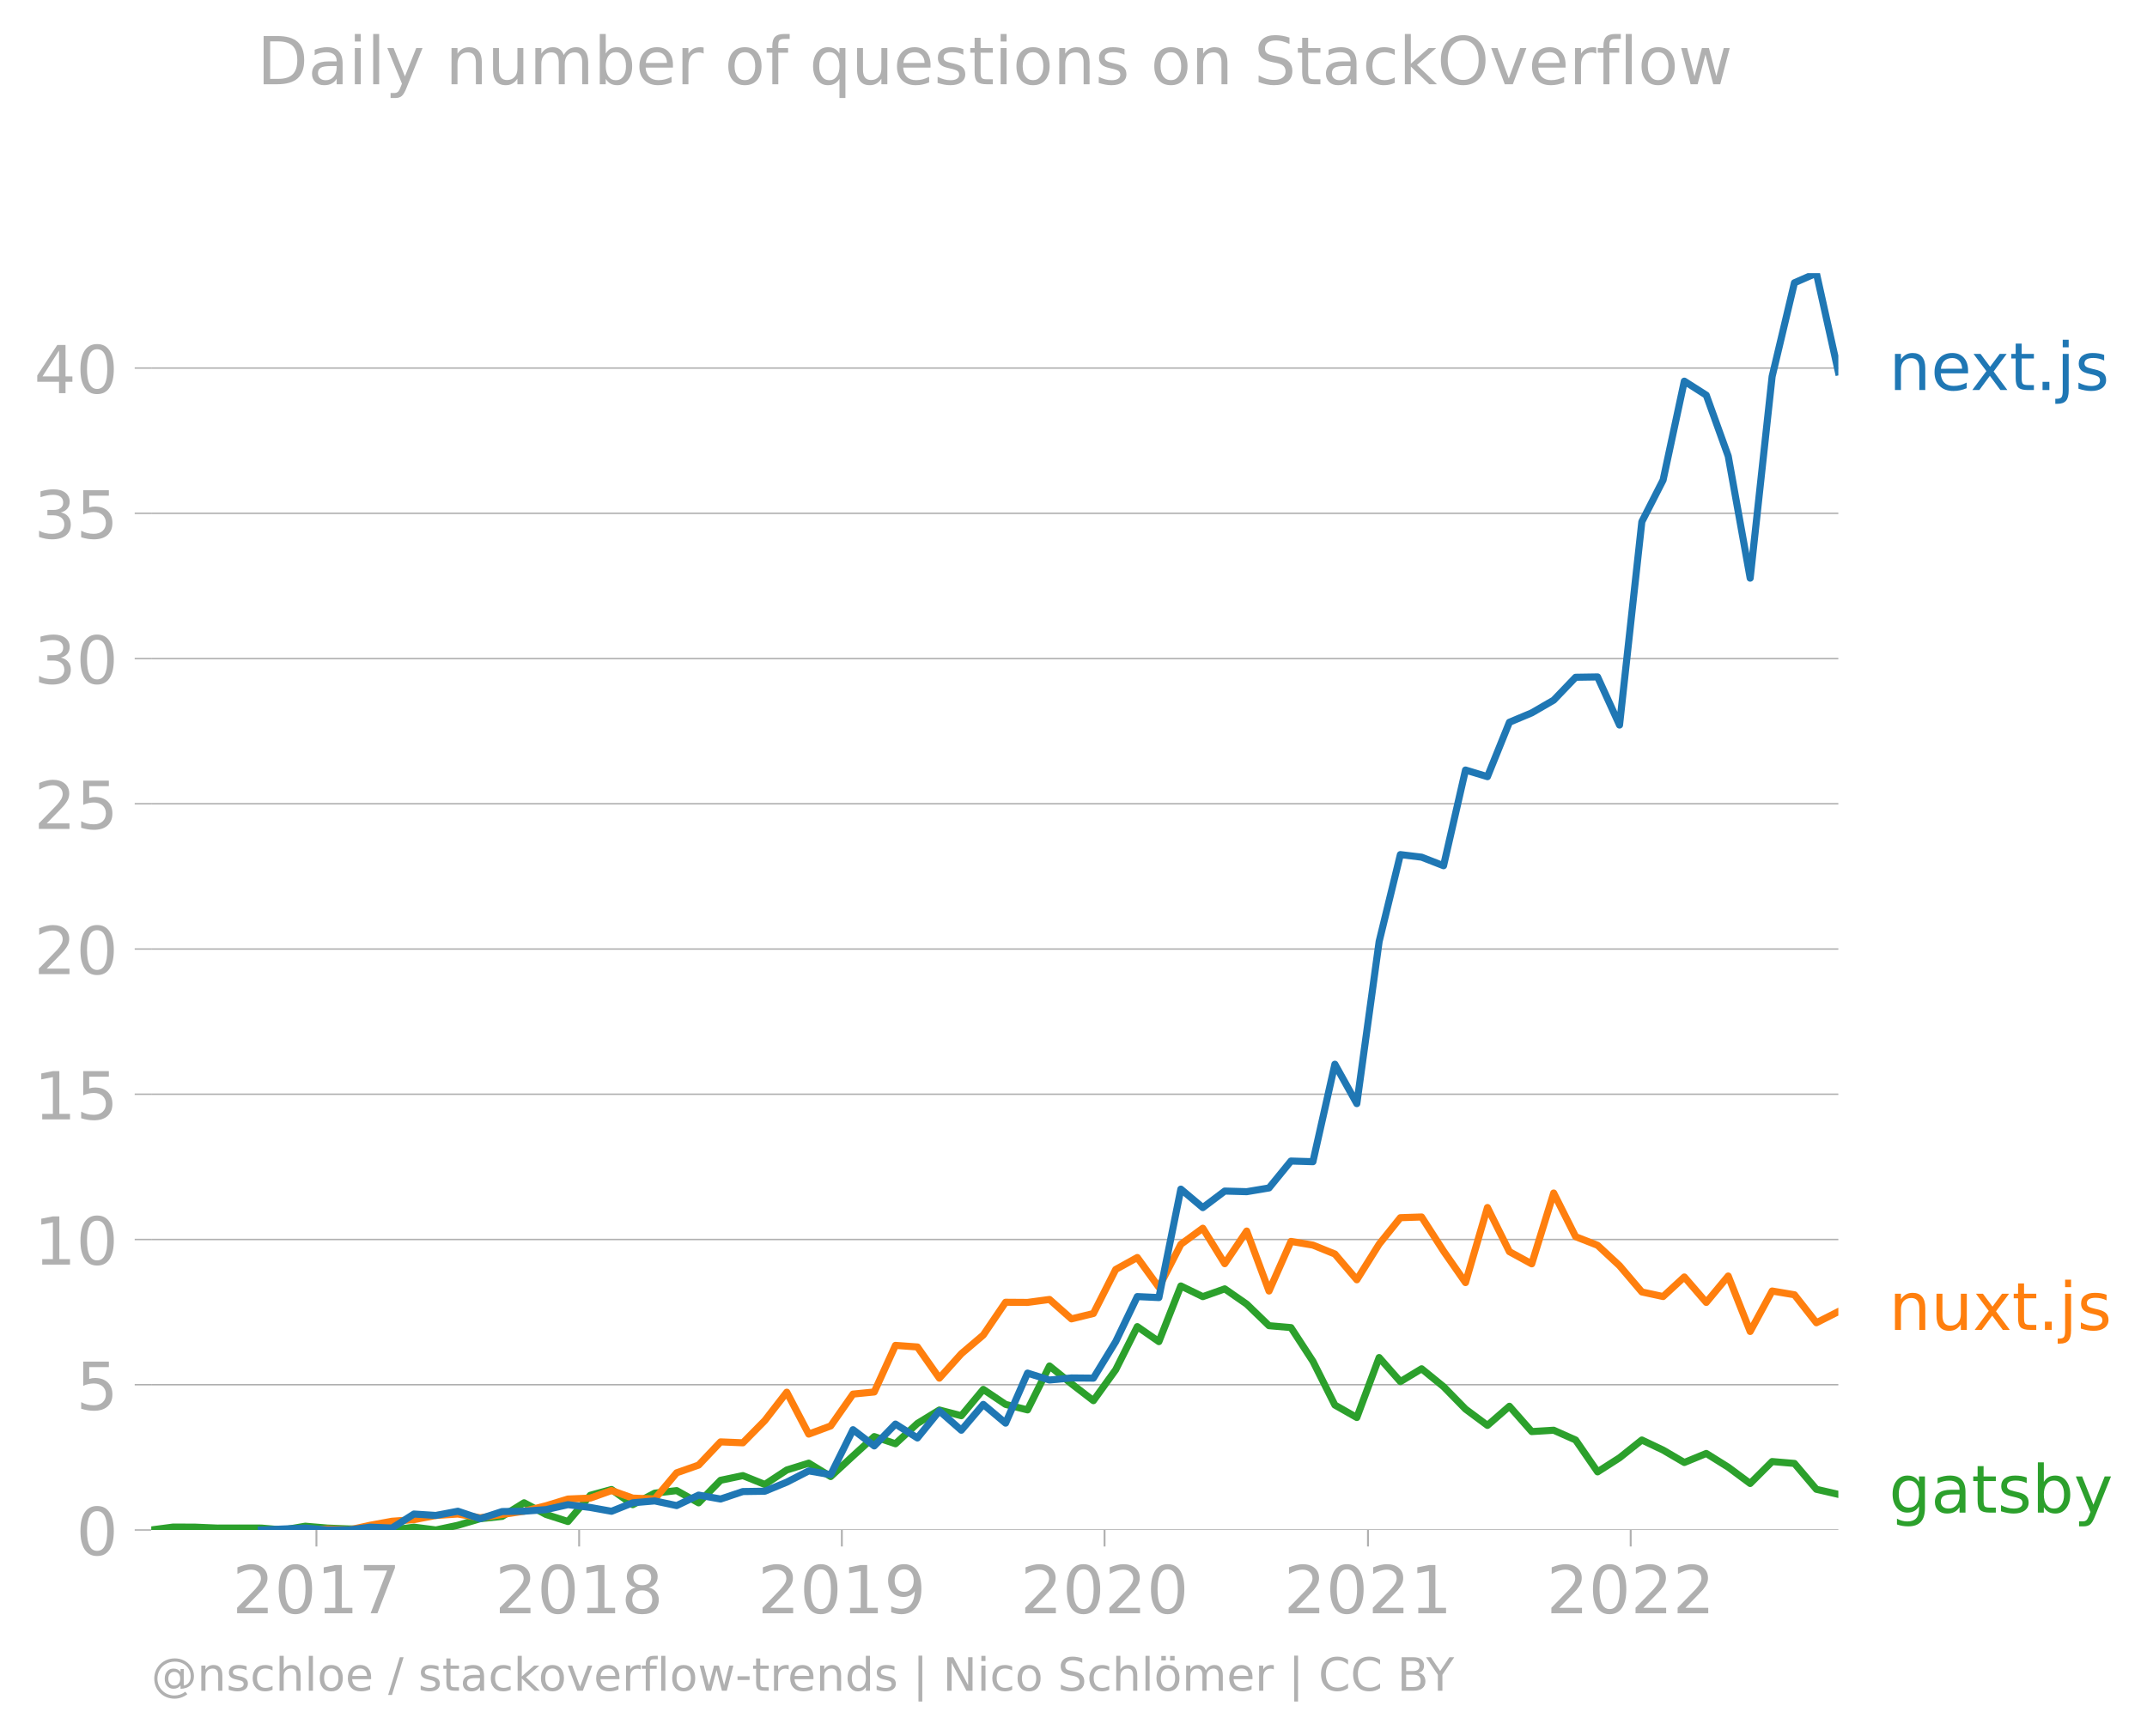
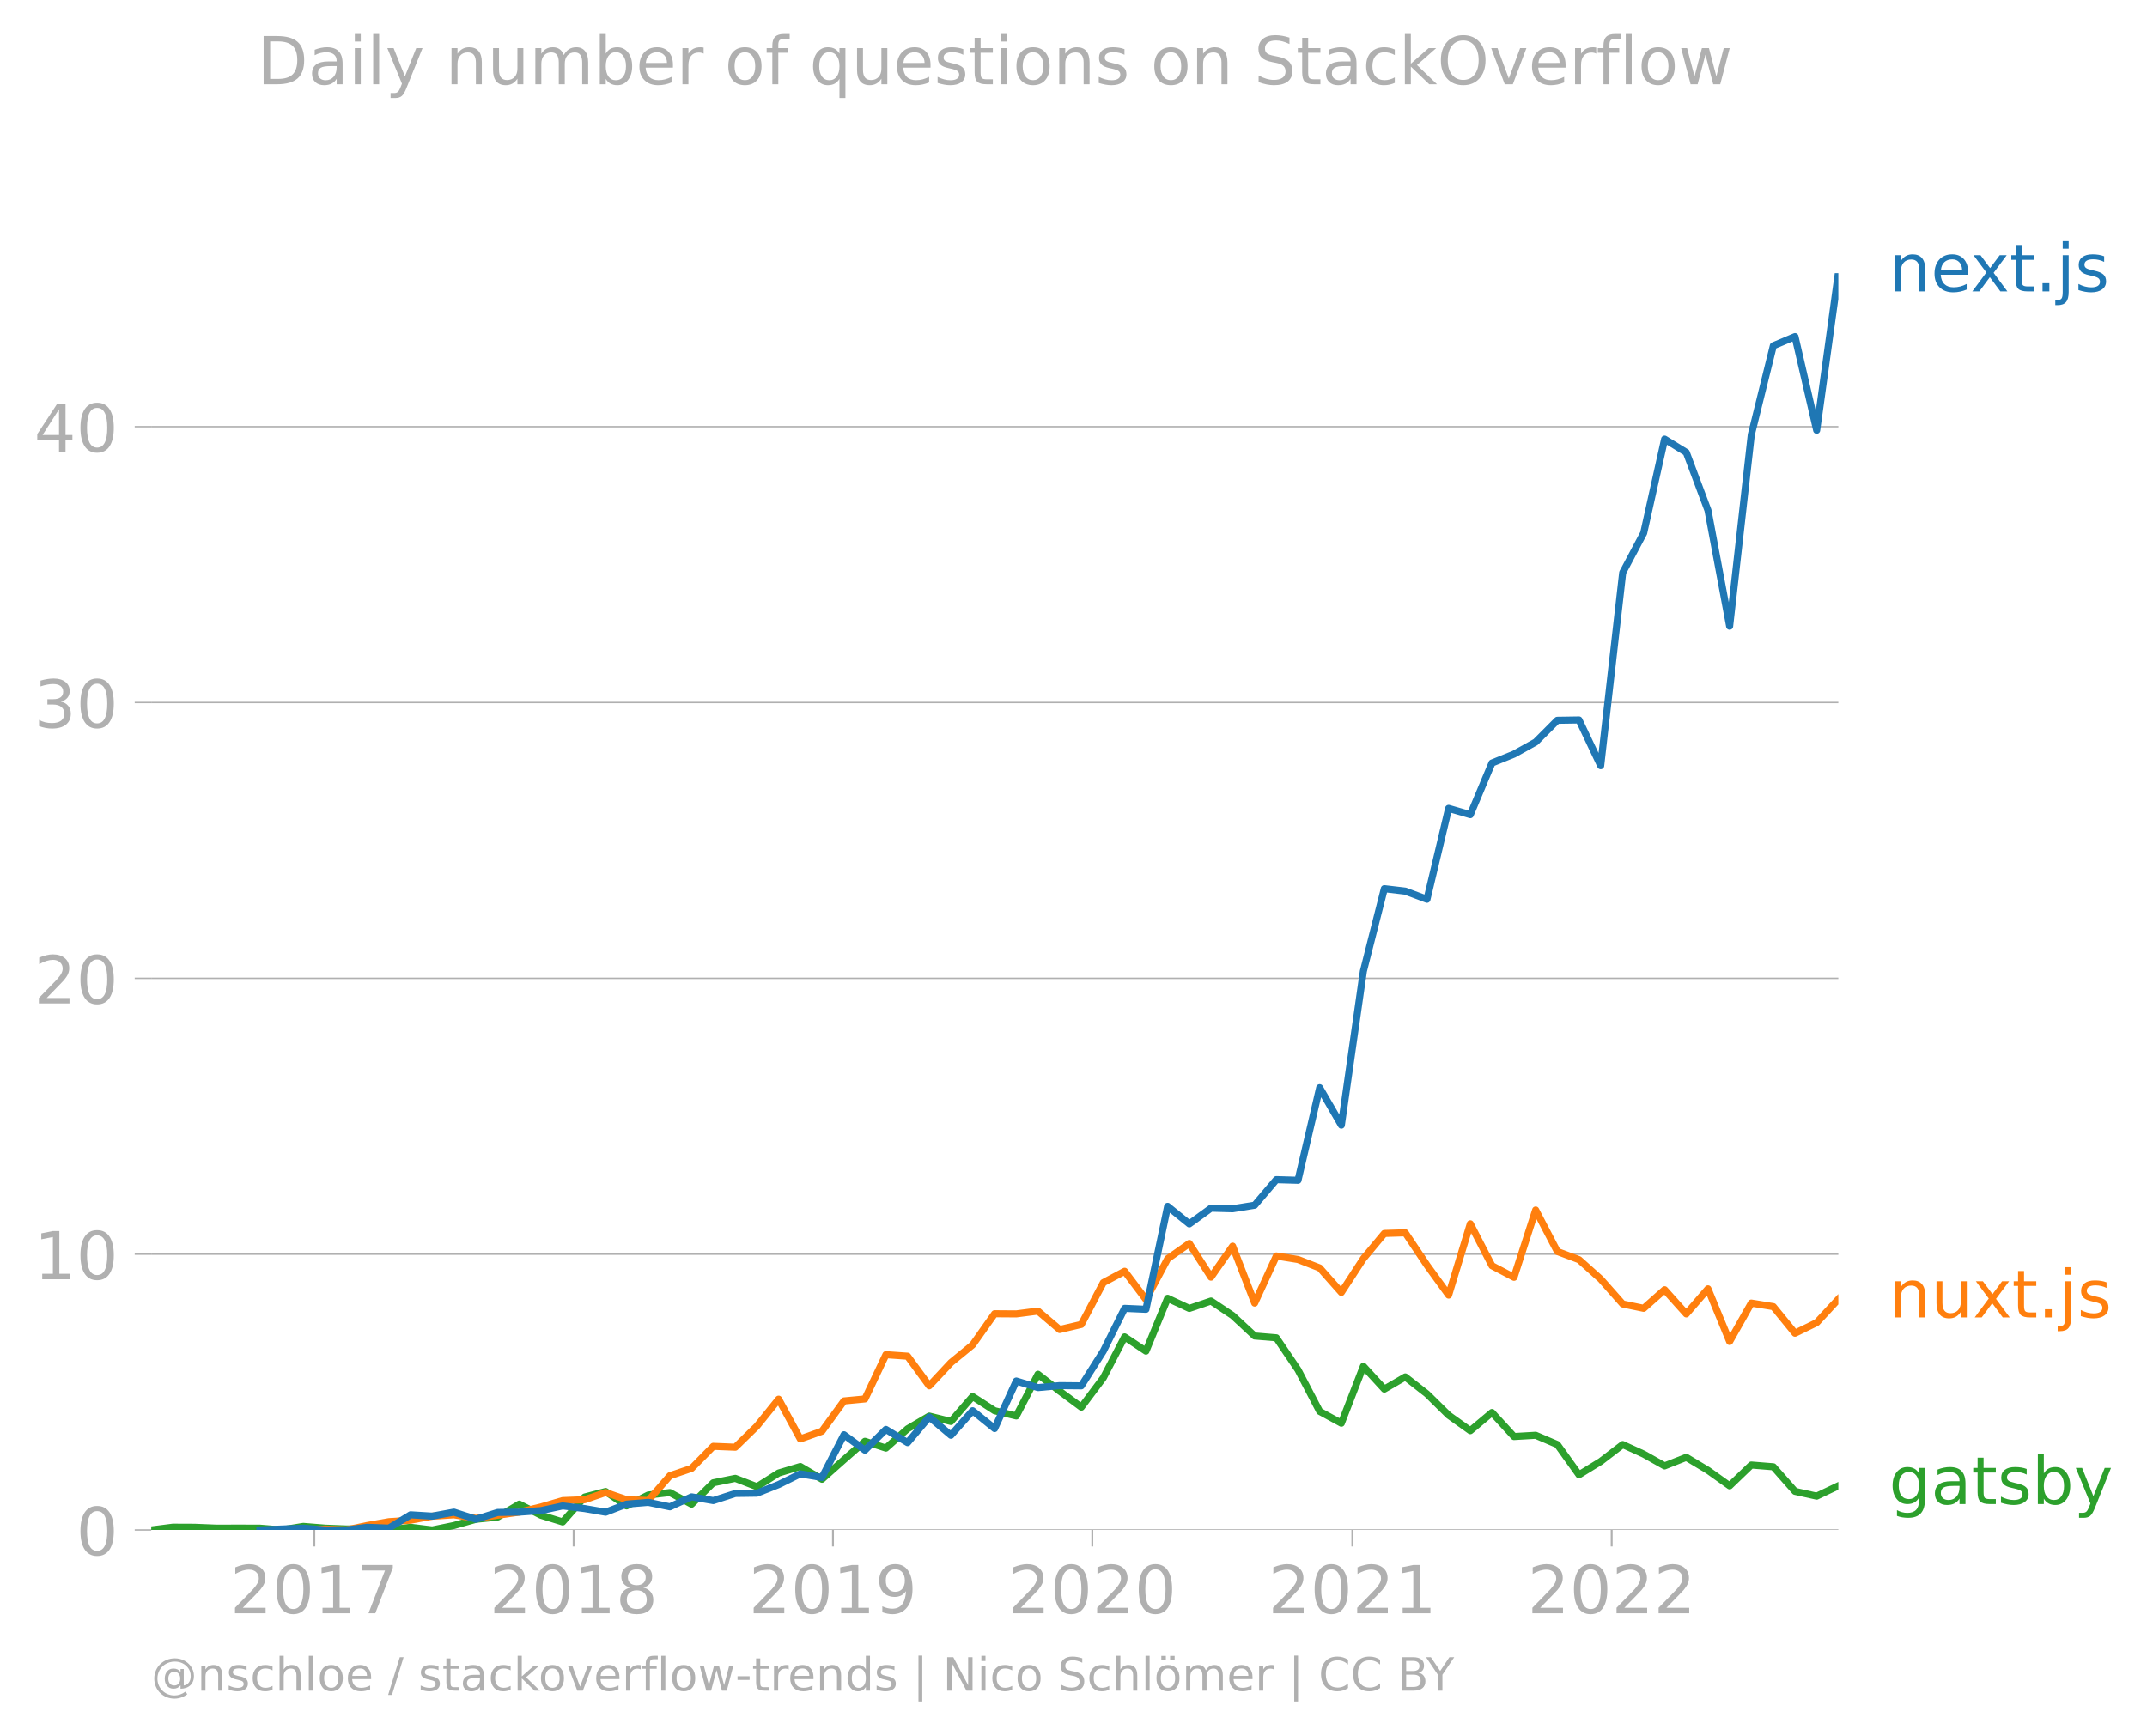
<svg xmlns="http://www.w3.org/2000/svg" xmlns:xlink="http://www.w3.org/1999/xlink" width="605.962" height="489.969" viewBox="0 0 454.471 367.477">
  <defs>
    <style>*{stroke-linejoin:round;stroke-linecap:butt}</style>
  </defs>
  <g id="figure_1">
    <path id="patch_1" d="M0 367.477h454.471V0H0v367.477z" style="fill:none" />
    <g id="axes_1">
      <path id="patch_2" d="M32.015 323.95h357.12V57.838H32.015V323.95z" style="fill:none" />
      <g id="matplotlib.axis_1">
        <g id="xtick_1">
          <g id="line2d_1">
            <defs>
-               <path id="m24347b5245" d="M0 0v3.5" style="stroke:#b0b0b0;stroke-width:.4" />
-             </defs>
-             <use xlink:href="#m24347b5245" x="66.98" y="323.95" style="fill:#b0b0b0;stroke:#b0b0b0;stroke-width:.4" />
-           </g>
-           <g id="text_1" style="fill:#b0b0b0" transform="matrix(.14 0 0 -.14 49.165 341.588)">
+               <path id="me5a6e3d54d" d="M0 0v3.5" style="stroke:#b0b0b0;stroke-width:.4" />
+             </defs>
+             <use xlink:href="#me5a6e3d54d" x="66.531" y="323.95" style="fill:#b0b0b0;stroke:#b0b0b0;stroke-width:.4" />
+           </g>
+           <g id="text_1" style="fill:#b0b0b0" transform="matrix(.14 0 0 -.14 48.716 341.588)">
            <defs>
              <path id="DejaVuSans-32" d="M1228 531h2203V0H469v531q359 372 979 998 621 627 780 809 303 340 423 576 121 236 121 464 0 372-261 606-261 235-680 235-297 0-627-103-329-103-704-313v638q381 153 712 231 332 78 607 78 725 0 1156-363 431-362 431-968 0-288-108-546-107-257-392-607-78-91-497-524-418-433-1181-1211z" transform="scale(.01563)" />
              <path id="DejaVuSans-30" d="M2034 4250q-487 0-733-480-245-479-245-1442 0-959 245-1439 246-480 733-480 491 0 736 480 246 480 246 1439 0 963-246 1442-245 480-736 480zm0 500q785 0 1199-621 414-620 414-1801 0-1178-414-1799Q2819-91 2034-91q-784 0-1198 620-414 621-414 1799 0 1181 414 1801 414 621 1198 621z" transform="scale(.01563)" />
              <path id="DejaVuSans-31" d="M794 531h1031v3560L703 3866v575l1116 225h631V531h1031V0H794v531z" transform="scale(.01563)" />
              <path id="DejaVuSans-37" d="M525 4666h3000v-269L1831 0h-659l1594 4134H525v532z" transform="scale(.01563)" />
            </defs>
            <use xlink:href="#DejaVuSans-32" />
            <use xlink:href="#DejaVuSans-30" x="63.623" />
            <use xlink:href="#DejaVuSans-31" x="127.246" />
            <use xlink:href="#DejaVuSans-37" x="190.869" />
          </g>
        </g>
        <g id="xtick_2">
-           <use xlink:href="#m24347b5245" id="line2d_2" x="122.59" y="323.95" style="fill:#b0b0b0;stroke:#b0b0b0;stroke-width:.4" />
-           <g id="text_2" style="fill:#b0b0b0" transform="matrix(.14 0 0 -.14 104.775 341.588)">
+           <use xlink:href="#me5a6e3d54d" id="line2d_2" x="121.427" y="323.95" style="fill:#b0b0b0;stroke:#b0b0b0;stroke-width:.4" />
+           <g id="text_2" style="fill:#b0b0b0" transform="matrix(.14 0 0 -.14 103.612 341.588)">
            <defs>
              <path id="DejaVuSans-38" d="M2034 2216q-450 0-708-241-257-241-257-662 0-422 257-663 258-241 708-241t709 242q260 243 260 662 0 421-258 662-257 241-711 241zm-631 268q-406 100-633 378-226 279-226 679 0 559 398 884 399 325 1092 325 697 0 1094-325t397-884q0-400-227-679-226-278-629-378 456-106 710-416 255-309 255-755 0-679-414-1042Q2806-91 2034-91q-771 0-1186 362-414 363-414 1042 0 446 256 755 257 310 713 416zm-231 997q0-362 226-565 227-203 636-203 407 0 636 203 230 203 230 565 0 363-230 566-229 203-636 203-409 0-636-203-226-203-226-566z" transform="scale(.01563)" />
            </defs>
            <use xlink:href="#DejaVuSans-32" />
            <use xlink:href="#DejaVuSans-30" x="63.623" />
            <use xlink:href="#DejaVuSans-31" x="127.246" />
            <use xlink:href="#DejaVuSans-38" x="190.869" />
          </g>
        </g>
        <g id="xtick_3">
-           <use xlink:href="#m24347b5245" id="line2d_3" x="178.2" y="323.95" style="fill:#b0b0b0;stroke:#b0b0b0;stroke-width:.4" />
-           <g id="text_3" style="fill:#b0b0b0" transform="matrix(.14 0 0 -.14 160.385 341.588)">
+           <use xlink:href="#me5a6e3d54d" id="line2d_3" x="176.322" y="323.95" style="fill:#b0b0b0;stroke:#b0b0b0;stroke-width:.4" />
+           <g id="text_3" style="fill:#b0b0b0" transform="matrix(.14 0 0 -.14 158.507 341.588)">
            <defs>
              <path id="DejaVuSans-39" d="M703 97v575q238-113 481-172 244-59 479-59 625 0 954 420 330 420 377 1277-181-269-460-413-278-144-615-144-700 0-1108 423-408 424-408 1159 0 718 425 1152 425 435 1131 435 810 0 1236-621 427-620 427-1801 0-1103-524-1761Q2575-91 1691-91q-238 0-482 47Q966 3 703 97zm1256 1978q425 0 673 290 249 291 249 798 0 503-249 795-248 292-673 292t-673-292q-248-292-248-795 0-507 248-798 248-290 673-290z" transform="scale(.01563)" />
            </defs>
            <use xlink:href="#DejaVuSans-32" />
            <use xlink:href="#DejaVuSans-30" x="63.623" />
            <use xlink:href="#DejaVuSans-31" x="127.246" />
            <use xlink:href="#DejaVuSans-39" x="190.869" />
          </g>
        </g>
        <g id="xtick_4">
-           <use xlink:href="#m24347b5245" id="line2d_4" x="233.809" y="323.95" style="fill:#b0b0b0;stroke:#b0b0b0;stroke-width:.4" />
-           <g id="text_4" style="fill:#b0b0b0" transform="matrix(.14 0 0 -.14 215.994 341.588)">
+           <use xlink:href="#me5a6e3d54d" id="line2d_4" x="231.217" y="323.95" style="fill:#b0b0b0;stroke:#b0b0b0;stroke-width:.4" />
+           <g id="text_4" style="fill:#b0b0b0" transform="matrix(.14 0 0 -.14 213.402 341.588)">
            <use xlink:href="#DejaVuSans-32" />
            <use xlink:href="#DejaVuSans-30" x="63.623" />
            <use xlink:href="#DejaVuSans-32" x="127.246" />
            <use xlink:href="#DejaVuSans-30" x="190.869" />
          </g>
        </g>
        <g id="xtick_5">
-           <use xlink:href="#m24347b5245" id="line2d_5" x="289.571" y="323.95" style="fill:#b0b0b0;stroke:#b0b0b0;stroke-width:.4" />
-           <g id="text_5" style="fill:#b0b0b0" transform="matrix(.14 0 0 -.14 271.756 341.588)">
+           <use xlink:href="#me5a6e3d54d" id="line2d_5" x="286.263" y="323.95" style="fill:#b0b0b0;stroke:#b0b0b0;stroke-width:.4" />
+           <g id="text_5" style="fill:#b0b0b0" transform="matrix(.14 0 0 -.14 268.448 341.588)">
            <use xlink:href="#DejaVuSans-32" />
            <use xlink:href="#DejaVuSans-30" x="63.623" />
            <use xlink:href="#DejaVuSans-32" x="127.246" />
            <use xlink:href="#DejaVuSans-31" x="190.869" />
          </g>
        </g>
        <g id="xtick_6">
-           <use xlink:href="#m24347b5245" id="line2d_6" x="345.181" y="323.95" style="fill:#b0b0b0;stroke:#b0b0b0;stroke-width:.4" />
-           <g id="text_6" style="fill:#b0b0b0" transform="matrix(.14 0 0 -.14 327.366 341.588)">
+           <use xlink:href="#me5a6e3d54d" id="line2d_6" x="341.158" y="323.95" style="fill:#b0b0b0;stroke:#b0b0b0;stroke-width:.4" />
+           <g id="text_6" style="fill:#b0b0b0" transform="matrix(.14 0 0 -.14 323.343 341.588)">
            <use xlink:href="#DejaVuSans-32" />
            <use xlink:href="#DejaVuSans-30" x="63.623" />
            <use xlink:href="#DejaVuSans-32" x="127.246" />
            <use xlink:href="#DejaVuSans-32" x="190.869" />
          </g>
        </g>
      </g>
      <g id="matplotlib.axis_2">
        <g id="ytick_1">
-           <path id="line2d_7" d="M32.015 323.95h357.12" clip-path="url(#p189a0878c2)" style="fill:none;stroke:#b0b0b0;stroke-width:.3;stroke-linecap:square" />
+           <path id="line2d_7" d="M32.015 323.95h357.12" clip-path="url(#p39dc262a8a)" style="fill:none;stroke:#b0b0b0;stroke-width:.3;stroke-linecap:square" />
          <g id="line2d_8">
            <defs>
-               <path id="mddee8983bd" d="M0 0h-3.5" style="stroke:#b0b0b0;stroke-width:.3" />
-             </defs>
-             <use xlink:href="#mddee8983bd" x="32.015" y="323.95" style="fill:#b0b0b0;stroke:#b0b0b0;stroke-width:.3" />
+               <path id="m34be4bb9cf" d="M0 0h-3.5" style="stroke:#b0b0b0;stroke-width:.3" />
+             </defs>
+             <use xlink:href="#m34be4bb9cf" x="32.015" y="323.95" style="fill:#b0b0b0;stroke:#b0b0b0;stroke-width:.3" />
          </g>
          <use xlink:href="#DejaVuSans-30" id="text_7" style="fill:#b0b0b0" transform="matrix(.14 0 0 -.14 16.108 329.269)" />
        </g>
        <g id="ytick_2">
-           <path id="line2d_9" d="M32.015 293.197h357.12" clip-path="url(#p189a0878c2)" style="fill:none;stroke:#b0b0b0;stroke-width:.3;stroke-linecap:square" />
-           <use xlink:href="#mddee8983bd" id="line2d_10" x="32.015" y="293.197" style="fill:#b0b0b0;stroke:#b0b0b0;stroke-width:.3" />
-           <g id="text_8" style="fill:#b0b0b0" transform="matrix(.14 0 0 -.14 16.108 298.516)">
-             <defs>
-               <path id="DejaVuSans-35" d="M691 4666h2478v-532H1269V2991q137 47 274 70 138 23 276 23 781 0 1237-428 457-428 457-1159 0-753-469-1171Q2575-91 1722-91q-294 0-599 50Q819 9 494 109v635q281-153 581-228t634-75q541 0 856 284 316 284 316 772 0 487-316 771-315 285-856 285-253 0-505-56-251-56-513-175v2344z" transform="scale(.01563)" />
-             </defs>
-             <use xlink:href="#DejaVuSans-35" />
+           <path id="line2d_9" d="M32.015 265.55h357.12" clip-path="url(#p39dc262a8a)" style="fill:none;stroke:#b0b0b0;stroke-width:.3;stroke-linecap:square" />
+           <use xlink:href="#m34be4bb9cf" id="line2d_10" x="32.015" y="265.549" style="fill:#b0b0b0;stroke:#b0b0b0;stroke-width:.3" />
+           <g id="text_8" style="fill:#b0b0b0" transform="matrix(.14 0 0 -.14 7.2 270.868)">
+             <use xlink:href="#DejaVuSans-31" />
+             <use xlink:href="#DejaVuSans-30" x="63.623" />
          </g>
        </g>
        <g id="ytick_3">
-           <path id="line2d_11" d="M32.015 262.445h357.12" clip-path="url(#p189a0878c2)" style="fill:none;stroke:#b0b0b0;stroke-width:.3;stroke-linecap:square" />
-           <use xlink:href="#mddee8983bd" id="line2d_12" x="32.015" y="262.445" style="fill:#b0b0b0;stroke:#b0b0b0;stroke-width:.3" />
-           <g id="text_9" style="fill:#b0b0b0" transform="matrix(.14 0 0 -.14 7.2 267.764)">
-             <use xlink:href="#DejaVuSans-31" />
+           <path id="line2d_11" d="M32.015 207.149h357.12" clip-path="url(#p39dc262a8a)" style="fill:none;stroke:#b0b0b0;stroke-width:.3;stroke-linecap:square" />
+           <use xlink:href="#m34be4bb9cf" id="line2d_12" x="32.015" y="207.149" style="fill:#b0b0b0;stroke:#b0b0b0;stroke-width:.3" />
+           <g id="text_9" style="fill:#b0b0b0" transform="matrix(.14 0 0 -.14 7.2 212.468)">
+             <use xlink:href="#DejaVuSans-32" />
            <use xlink:href="#DejaVuSans-30" x="63.623" />
          </g>
        </g>
        <g id="ytick_4">
-           <path id="line2d_13" d="M32.015 231.692h357.12" clip-path="url(#p189a0878c2)" style="fill:none;stroke:#b0b0b0;stroke-width:.3;stroke-linecap:square" />
-           <use xlink:href="#mddee8983bd" id="line2d_14" x="32.015" y="231.692" style="fill:#b0b0b0;stroke:#b0b0b0;stroke-width:.3" />
-           <g id="text_10" style="fill:#b0b0b0" transform="matrix(.14 0 0 -.14 7.2 237.011)">
-             <use xlink:href="#DejaVuSans-31" />
-             <use xlink:href="#DejaVuSans-35" x="63.623" />
+           <path id="line2d_13" d="M32.015 148.748h357.12" clip-path="url(#p39dc262a8a)" style="fill:none;stroke:#b0b0b0;stroke-width:.3;stroke-linecap:square" />
+           <use xlink:href="#m34be4bb9cf" id="line2d_14" x="32.015" y="148.748" style="fill:#b0b0b0;stroke:#b0b0b0;stroke-width:.3" />
+           <g id="text_10" style="fill:#b0b0b0" transform="matrix(.14 0 0 -.14 7.2 154.067)">
+             <defs>
+               <path id="DejaVuSans-33" d="M2597 2516q453-97 707-404 255-306 255-756 0-690-475-1069Q2609-91 1734-91q-293 0-604 58T488 141v609q262-153 574-231 313-78 654-78 593 0 904 234t311 681q0 413-289 645-289 233-804 233h-544v519h569q465 0 712 186t247 536q0 359-255 551-254 193-729 193-260 0-557-57-297-56-653-174v562q360 100 674 150t592 50q719 0 1137-327 419-326 419-882 0-388-222-655t-631-370z" transform="scale(.01563)" />
+             </defs>
+             <use xlink:href="#DejaVuSans-33" />
+             <use xlink:href="#DejaVuSans-30" x="63.623" />
          </g>
        </g>
        <g id="ytick_5">
-           <path id="line2d_15" d="M32.015 200.94h357.12" clip-path="url(#p189a0878c2)" style="fill:none;stroke:#b0b0b0;stroke-width:.3;stroke-linecap:square" />
-           <use xlink:href="#mddee8983bd" id="line2d_16" x="32.015" y="200.94" style="fill:#b0b0b0;stroke:#b0b0b0;stroke-width:.3" />
-           <g id="text_11" style="fill:#b0b0b0" transform="matrix(.14 0 0 -.14 7.2 206.259)">
-             <use xlink:href="#DejaVuSans-32" />
-             <use xlink:href="#DejaVuSans-30" x="63.623" />
-           </g>
-         </g>
-         <g id="ytick_6">
-           <path id="line2d_17" d="M32.015 170.187h357.12" clip-path="url(#p189a0878c2)" style="fill:none;stroke:#b0b0b0;stroke-width:.3;stroke-linecap:square" />
-           <use xlink:href="#mddee8983bd" id="line2d_18" x="32.015" y="170.187" style="fill:#b0b0b0;stroke:#b0b0b0;stroke-width:.3" />
-           <g id="text_12" style="fill:#b0b0b0" transform="matrix(.14 0 0 -.14 7.2 175.506)">
-             <use xlink:href="#DejaVuSans-32" />
-             <use xlink:href="#DejaVuSans-35" x="63.623" />
-           </g>
-         </g>
-         <g id="ytick_7">
-           <path id="line2d_19" d="M32.015 139.435h357.12" clip-path="url(#p189a0878c2)" style="fill:none;stroke:#b0b0b0;stroke-width:.3;stroke-linecap:square" />
-           <use xlink:href="#mddee8983bd" id="line2d_20" x="32.015" y="139.435" style="fill:#b0b0b0;stroke:#b0b0b0;stroke-width:.3" />
-           <g id="text_13" style="fill:#b0b0b0" transform="matrix(.14 0 0 -.14 7.2 144.753)">
-             <defs>
-               <path id="DejaVuSans-33" d="M2597 2516q453-97 707-404 255-306 255-756 0-690-475-1069Q2609-91 1734-91q-293 0-604 58T488 141v609q262-153 574-231 313-78 654-78 593 0 904 234t311 681q0 413-289 645-289 233-804 233h-544v519h569q465 0 712 186t247 536q0 359-255 551-254 193-729 193-260 0-557-57-297-56-653-174v562q360 100 674 150t592 50q719 0 1137-327 419-326 419-882 0-388-222-655t-631-370z" transform="scale(.01563)" />
-             </defs>
-             <use xlink:href="#DejaVuSans-33" />
-             <use xlink:href="#DejaVuSans-30" x="63.623" />
-           </g>
-         </g>
-         <g id="ytick_8">
-           <path id="line2d_21" d="M32.015 108.682h357.12" clip-path="url(#p189a0878c2)" style="fill:none;stroke:#b0b0b0;stroke-width:.3;stroke-linecap:square" />
-           <use xlink:href="#mddee8983bd" id="line2d_22" x="32.015" y="108.682" style="fill:#b0b0b0;stroke:#b0b0b0;stroke-width:.3" />
-           <g id="text_14" style="fill:#b0b0b0" transform="matrix(.14 0 0 -.14 7.2 114)">
-             <use xlink:href="#DejaVuSans-33" />
-             <use xlink:href="#DejaVuSans-35" x="63.623" />
-           </g>
-         </g>
-         <g id="ytick_9">
-           <path id="line2d_23" d="M32.015 77.93h357.12" clip-path="url(#p189a0878c2)" style="fill:none;stroke:#b0b0b0;stroke-width:.3;stroke-linecap:square" />
-           <use xlink:href="#mddee8983bd" id="line2d_24" x="32.015" y="77.929" style="fill:#b0b0b0;stroke:#b0b0b0;stroke-width:.3" />
-           <g id="text_15" style="fill:#b0b0b0" transform="matrix(.14 0 0 -.14 7.2 83.248)">
+           <path id="line2d_15" d="M32.015 90.347h357.12" clip-path="url(#p39dc262a8a)" style="fill:none;stroke:#b0b0b0;stroke-width:.3;stroke-linecap:square" />
+           <use xlink:href="#m34be4bb9cf" id="line2d_16" x="32.015" y="90.347" style="fill:#b0b0b0;stroke:#b0b0b0;stroke-width:.3" />
+           <g id="text_11" style="fill:#b0b0b0" transform="matrix(.14 0 0 -.14 7.2 95.666)">
            <defs>
              <path id="DejaVuSans-34" d="M2419 4116 825 1625h1594v2491zm-166 550h794V1625h666v-525h-666V0h-628v1100H313v609l1940 2957z" transform="scale(.01563)" />
            </defs>
            <use xlink:href="#DejaVuSans-34" />
            <use xlink:href="#DejaVuSans-30" x="63.623" />
          </g>
        </g>
      </g>
-       <path id="line2d_25" d="m32.015 323.95 4.647-.615 4.647.02 4.723.198 4.646-.013 4.647.013 4.647.397 4.647-.794 4.723.397 4.494.177 4.495.021 4.647.199 4.647-.595 4.646.595 4.647-.992 4.723-1.389 4.647-.49 4.647-2.883 4.647 2.474 4.647 1.494 4.723-5.555 4.494-1.226 4.494 3.21 4.647-2.434 4.647-.542 4.647 2.592 4.647-4.775 4.723-.992 4.647 1.872 4.646-3.062 4.647-1.448 4.647 2.837 4.723-4.365 4.495-4.096 4.494 1.517 4.647-4.3 4.647-2.843 4.646 1.204 4.647-5.569 4.723 3.175 4.647 1.164 4.647-9.299 4.647 3.763 4.647 3.578 4.723-6.547 4.57-9.127 4.57 3.175 4.648-11.785 4.647 2.261 4.646-1.646 4.647 3.234 4.723 4.563 4.647.403 4.647 7.136 4.647 9.266 4.647 2.638 4.723-12.697 4.494 5.094 4.494-2.714 4.647 3.783 4.647 4.749 4.647 3.452 4.647-4.047 4.723 5.356 4.647-.284 4.646 2.07 4.647 6.746 4.647-2.976 4.723-3.77 4.495 2.133 4.494 2.629 4.647-1.912 4.647 2.904 4.647 3.452 4.646-4.643 4.723.397 4.647 5.476 4.647 1.071" clip-path="url(#p189a0878c2)" style="fill:none;stroke:#2ca02c;stroke-width:1.5;stroke-linecap:square" />
-       <path id="line2d_26" d="m64.619 323.95 4.723-.199 4.494.199 4.495-.992 4.647-.853 4.647-.338 4.646-.892 4.647-.298 4.723.794 4.647-.701 4.647-.688 4.647-1.158 4.647-1.422 4.723-.198 4.494-1.601 4.494 1.601 4.647.185 4.647-5.542 4.647-1.633 4.647-4.914 4.723.198 4.647-4.715 4.646-5.999 4.647 8.87 4.647-1.727 4.723-6.746 4.495-.446 4.494-9.87 4.647.337 4.647 6.606 4.646-5.171 4.647-3.955 4.723-6.944 4.647.033 4.647-.628 4.647 4.113 4.647-1.137 4.723-9.325 4.57-2.532 4.57 6.301 4.648-9.093 4.647-3.406 4.646 7.506 4.647-6.91 4.723 12.697 4.647-10.502 4.647.78 4.647 1.885 4.647 5.456 4.723-7.54 4.494-5.604 4.494-.149 4.647 7.222 4.647 6.666 4.647-15.892 4.647 9.345 4.723 2.58 4.647-15 4.646 9.246 4.647 1.825L342.82 268l4.723 5.555 4.495.971 4.494-4.145 4.647 5.39 4.647-5.589 4.647 11.74 4.646-8.565 4.723.794 4.647 5.925 4.647-2.354" clip-path="url(#p189a0878c2)" style="fill:none;stroke:#ff7f0e;stroke-width:1.5;stroke-linecap:square" />
-       <path id="line2d_27" d="m55.325 323.95 4.647-.205 4.647-.192 4.723.397h4.494l4.495-.595 4.647.185 4.647-2.963 4.646.298 4.647-.893 4.723 1.587 4.647-1.515 4.647-.072 4.647-.338 4.647-1.051 4.723.595 4.494.808 4.494-1.8 4.647-.397 4.647.992 4.647-2.222 4.647.833 4.723-1.587 4.647-.066 4.646-1.918 4.647-2.387 4.647.8 4.723-9.523 4.495 3.436 4.494-4.627 4.647 2.943 4.647-5.72 4.646 4.08 4.647-5.47 4.723 3.969 4.647-10.595 4.647 1.468 4.647-.443 4.647.046 4.723-7.737 4.57-9.537 4.57.212 4.648-22.962 4.647 3.915 4.646-3.505 4.647.132 4.723-.793 4.647-5.695 4.647.14 4.647-20.641 4.647 8.34 4.723-34.325 4.494-18.402 4.494.546 4.647 1.812 4.647-20.263 4.647 1.402 4.647-11.521 4.723-1.984 4.647-2.692 4.646-4.847 4.647-.073 4.647 10.191 4.723-43.053 4.495-8.815 4.494-20.946 4.647 2.963 4.647 12.91 4.647 25.838 4.646-42.703 4.723-19.84 4.647-2.037 4.647 20.885" clip-path="url(#p189a0878c2)" style="fill:none;stroke:#1f77b4;stroke-width:1.5;stroke-linecap:square" />
-       <g id="text_16" style="fill:#1f77b4" transform="matrix(.14 0 0 -.14 399.849 82.586)">
+       <path id="line2d_17" d="m32.015 323.95 4.587-.584 4.587.019 4.663.188 4.587-.013 4.587.013 4.587.377 4.587-.754 4.663.377 4.436.168 4.437.02 4.587.189 4.587-.565 4.587.565 4.588-.942 4.662-1.319 4.587-.465 4.587-2.737 4.587 2.348 4.587 1.42 4.663-5.276 4.437-1.164 4.436 3.048 4.587-2.31 4.588-.516 4.587 2.462 4.587-4.534 4.662-.942 4.587 1.777 4.587-2.907 4.588-1.375 4.587 2.694 4.662-4.145 4.437-3.889 4.437 1.44 4.587-4.082 4.587-2.7 4.587 1.143 4.587-5.288 4.662 3.015 4.588 1.105 4.587-8.83 4.587 3.574 4.587 3.397 4.662-6.217 4.512-8.666 4.512 3.015 4.587-11.19 4.587 2.147 4.588-1.564 4.587 3.071 4.662 4.333 4.587.383 4.587 6.776 4.587 8.798 4.588 2.505 4.662-12.057 4.437 4.838 4.436-2.577 4.588 3.592 4.587 4.509 4.587 3.278 4.587-3.844 4.662 5.087 4.587-.27 4.588 1.965 4.587 6.406 4.587-2.826 4.662-3.58 4.437 2.026 4.437 2.496 4.587-1.815 4.587 2.757 4.587 3.278 4.587-4.409 4.663.377 4.587 5.2 4.587 1.017 4.587-2.185" clip-path="url(#p39dc262a8a)" style="fill:none;stroke:#2ca02c;stroke-width:1.5;stroke-linecap:square" />
+       <path id="line2d_18" d="m64.2 323.95 4.663-.189 4.436.189 4.437-.942 4.587-.81 4.587-.32 4.587-.848 4.588-.283 4.662.754 4.587-.666 4.587-.653 4.587-1.099 4.587-1.35 4.663-.188 4.437-1.521 4.436 1.52 4.587.176 4.588-5.262 4.587-1.551 4.587-4.666 4.662.189 4.587-4.478 4.587-5.695 4.588 8.42 4.587-1.638 4.662-6.406 4.437-.423 4.437-9.373 4.587.32 4.587 6.274 4.587-4.91 4.587-3.756 4.662-6.594 4.588.032 4.587-.597 4.587 3.906 4.587-1.08 4.662-8.854 4.512-2.404 4.512 5.983 4.587-8.634 4.587-3.234 4.588 7.127 4.587-6.562 4.662 12.057 4.587-9.972 4.587.74 4.587 1.79 4.588 5.181 4.662-7.159 4.437-5.322 4.436-.141 4.588 6.857 4.587 6.33 4.587-15.09 4.587 8.873 4.662 2.45 4.587-14.243 4.588 8.78 4.587 1.732 4.587 4.107 4.662 5.275 4.437.922 4.437-3.936 4.587 5.118 4.587-5.307 4.587 11.147 4.587-8.132 4.663.753 4.587 5.627 4.587-2.236 4.587-4.967" clip-path="url(#p39dc262a8a)" style="fill:none;stroke:#ff7f0e;stroke-width:1.5;stroke-linecap:square" />
+       <path id="line2d_19" d="m55.026 323.95 4.587-.195 4.587-.182 4.663.377h4.436l4.437-.565 4.587.175 4.587-2.813 4.587.283 4.588-.848 4.662 1.507 4.587-1.438 4.587-.069 4.587-.32 4.587-.999 4.663.565 4.437.767 4.436-1.708 4.587-.377 4.588.942 4.587-2.11 4.587.791 4.662-1.507 4.587-.063 4.587-1.821 4.588-2.267 4.587.76 4.662-9.043 4.437 3.263 4.437-4.393 4.587 2.794 4.587-5.432 4.587 3.875 4.587-5.193 4.662 3.767 4.588-10.06 4.587 1.395 4.587-.421 4.587.044 4.662-7.347 4.512-9.056 4.512.201 4.587-21.803 4.587 3.718 4.588-3.328 4.587.125 4.662-.753 4.587-5.407 4.587.132 4.587-19.599 4.588 7.919 4.662-32.591 4.437-17.474 4.436.519 4.588 1.72 4.587-19.24 4.587 1.33 4.587-10.938 4.662-1.884 4.587-2.556 4.588-4.603 4.587-.07 4.587 9.678 4.662-40.88 4.437-8.37 4.437-19.89 4.587 2.814 4.587 12.258 4.587 24.535 4.587-40.548 4.663-18.839 4.587-1.934 4.587 19.831 4.587-33.263" clip-path="url(#p39dc262a8a)" style="fill:none;stroke:#1f77b4;stroke-width:1.5;stroke-linecap:square" />
+       <g id="text_12" style="fill:#1f77b4" transform="matrix(.14 0 0 -.14 399.849 61.7)">
        <defs>
          <path id="DejaVuSans-6e" d="M3513 2113V0h-575v2094q0 497-194 743-194 247-581 247-466 0-735-297-269-296-269-809V0H581v3500h578v-544q207 316 486 472 280 156 646 156 603 0 912-373 310-373 310-1098z" transform="scale(.01563)" />
          <path id="DejaVuSans-65" d="M3597 1894v-281H953q38-594 358-905t892-311q331 0 642 81t618 244V178Q3153 47 2828-22t-659-69q-838 0-1327 487-489 488-489 1320 0 859 464 1363 464 505 1252 505 706 0 1117-455 411-454 411-1235zm-575 169q-6 471-264 752-258 282-683 282-481 0-770-272t-333-766l2050 4z" transform="scale(.01563)" />
          <path id="DejaVuSans-78" d="M3513 3500 2247 1797 3578 0h-678L1881 1375 863 0H184l1360 1831L300 3500h678l928-1247 928 1247h679z" transform="scale(.01563)" />
          <path id="DejaVuSans-74" d="M1172 4494v-994h1184v-447H1172V1153q0-428 117-550t477-122h590V0h-590q-666 0-919 248-253 249-253 905v1900H172v447h422v994h578z" transform="scale(.01563)" />
          <path id="DejaVuSans-2e" d="M684 794h660V0H684v794z" transform="scale(.01563)" />
          <path id="DejaVuSans-6a" d="M603 3500h575V-63q0-668-255-968-254-300-820-300h-219v487H38q328 0 446 152Q603-541 603-63v3563zm0 1363h575v-729H603v729z" transform="scale(.01563)" />
          <path id="DejaVuSans-73" d="M2834 3397v-544q-243 125-506 187-262 63-544 63-428 0-642-131t-214-394q0-200 153-314t616-217l197-44q612-131 870-370t258-667q0-488-386-773Q2250-91 1575-91q-281 0-586 55T347 128v594q319-166 628-249 309-82 613-82 406 0 624 139 219 139 219 392 0 234-158 359-157 125-692 241l-200 47q-534 112-772 345-237 233-237 639 0 494 350 762 350 269 994 269 318 0 599-47 282-46 519-140z" transform="scale(.01563)" />
        </defs>
        <use xlink:href="#DejaVuSans-6e" />
        <use xlink:href="#DejaVuSans-65" x="63.379" />
        <use xlink:href="#DejaVuSans-78" x="123.152" />
        <use xlink:href="#DejaVuSans-74" x="182.332" />
        <use xlink:href="#DejaVuSans-2e" x="221.541" />
        <use xlink:href="#DejaVuSans-6a" x="253.328" />
        <use xlink:href="#DejaVuSans-73" x="281.111" />
      </g>
-       <g id="text_17" style="fill:#ff7f0e" transform="matrix(.14 0 0 -.14 399.849 281.585)">
+       <g id="text_13" style="fill:#ff7f0e" transform="matrix(.14 0 0 -.14 399.849 278.951)">
        <defs>
          <path id="DejaVuSans-75" d="M544 1381v2119h575V1403q0-497 193-746 194-248 582-248 465 0 735 297 271 297 271 810v1984h575V0h-575v538q-209-319-486-474-276-155-642-155-603 0-916 375-312 375-312 1097zm1447 2203z" transform="scale(.01563)" />
        </defs>
        <use xlink:href="#DejaVuSans-6e" />
        <use xlink:href="#DejaVuSans-75" x="63.379" />
        <use xlink:href="#DejaVuSans-78" x="126.758" />
        <use xlink:href="#DejaVuSans-74" x="185.938" />
        <use xlink:href="#DejaVuSans-2e" x="225.146" />
        <use xlink:href="#DejaVuSans-6a" x="256.934" />
        <use xlink:href="#DejaVuSans-73" x="284.717" />
      </g>
-       <g id="text_18" style="fill:#2ca02c" transform="matrix(.14 0 0 -.14 399.849 320.274)">
+       <g id="text_14" style="fill:#2ca02c" transform="matrix(.14 0 0 -.14 399.849 318.469)">
        <defs>
          <path id="DejaVuSans-67" d="M2906 1791q0 625-258 968-257 344-723 344-462 0-720-344-258-343-258-968 0-622 258-966t720-344q466 0 723 344 258 344 258 966zm575-1357q0-893-397-1329-396-436-1215-436-303 0-572 45t-522 139v559q253-137 500-202 247-66 503-66 566 0 847 295t281 892v285q-178-310-456-463T1784 0Q1141 0 747 490 353 981 353 1791q0 812 394 1302 394 491 1037 491 388 0 666-153t456-462v531h575V434z" transform="scale(.01563)" />
          <path id="DejaVuSans-61" d="M2194 1759q-697 0-966-159t-269-544q0-306 202-486 202-179 548-179 479 0 768 339t289 901v128h-572zm1147 238V0h-575v531q-197-318-491-470T1556-91q-537 0-855 302-317 302-317 808 0 590 395 890 396 300 1180 300h807v57q0 397-261 614t-733 217q-300 0-585-72-284-72-546-216v532q315 122 612 182 297 61 578 61 760 0 1135-394 375-393 375-1193z" transform="scale(.01563)" />
          <path id="DejaVuSans-62" d="M3116 1747q0 634-261 995t-717 361q-457 0-718-361t-261-995q0-634 261-995t718-361q456 0 717 361t261 995zM1159 2969q182 312 458 463 277 152 661 152 638 0 1036-506 399-506 399-1331T3314 415Q2916-91 2278-91q-384 0-661 152-276 152-458 464V0H581v4863h578V2969z" transform="scale(.01563)" />
          <path id="DejaVuSans-79" d="M2059-325q-243-625-475-815-231-191-618-191H506v481h338q237 0 368 113 132 112 291 531l103 262L191 3500h609L1894 763l1094 2737h609L2059-325z" transform="scale(.01563)" />
        </defs>
        <use xlink:href="#DejaVuSans-67" />
        <use xlink:href="#DejaVuSans-61" x="63.477" />
        <use xlink:href="#DejaVuSans-74" x="124.756" />
        <use xlink:href="#DejaVuSans-73" x="163.965" />
        <use xlink:href="#DejaVuSans-62" x="216.064" />
        <use xlink:href="#DejaVuSans-79" x="279.541" />
      </g>
-       <g id="text_19" style="fill:#b0b0b0" transform="matrix(.09716 0 0 -.09716 32.015 357.986)">
+       <g id="text_15" style="fill:#b0b0b0" transform="matrix(.09716 0 0 -.09716 32.015 357.986)">
        <defs>
          <path id="DejaVuSans-40" d="M2381 1678q0-447 222-702 222-254 610-254 384 0 604 256 221 256 221 700 0 438-225 695-225 258-607 258-378 0-602-256-223-256-223-697zm1703-934q-187-241-429-355t-564-114q-538 0-874 389t-336 1014q0 625 337 1015 338 391 873 391 322 0 565-117 244-117 428-354v409h447V722q457 69 714 417 258 349 258 902 0 334-99 628-98 294-298 544-325 409-792 626t-1017 217q-384 0-738-102-353-101-653-301-490-319-767-836-276-517-276-1120 0-497 179-932 180-434 521-765 328-325 759-495 431-171 922-171 403 0 792 136t714 389l281-347q-390-303-851-464t-936-161q-578 0-1091 205-512 205-912 595Q841 78 631 592q-209 514-209 1105 0 569 212 1084 213 516 607 907 403 396 931 607t1119 211q662 0 1229-272 568-271 952-771 234-307 357-666 124-359 124-744 0-822-497-1297T4084 263v481z" transform="scale(.01563)" />
          <path id="DejaVuSans-63" d="M3122 3366v-538q-244 135-489 202t-495 67q-560 0-870-355-309-354-309-995t309-996q310-354 870-354 250 0 495 67t489 202V134Q2881 22 2623-34q-257-57-548-57-791 0-1257 497-465 497-465 1341 0 856 470 1346 471 491 1290 491 265 0 518-55 253-54 491-163z" transform="scale(.01563)" />
          <path id="DejaVuSans-68" d="M3513 2113V0h-575v2094q0 497-194 743-194 247-581 247-466 0-735-297-269-296-269-809V0H581v4863h578V2956q207 316 486 472 280 156 646 156 603 0 912-373 310-373 310-1098z" transform="scale(.01563)" />
          <path id="DejaVuSans-6c" d="M603 4863h575V0H603v4863z" transform="scale(.01563)" />
          <path id="DejaVuSans-6f" d="M1959 3097q-462 0-731-361t-269-989q0-628 267-989 268-361 733-361 460 0 728 362 269 363 269 988 0 622-269 986-268 364-728 364zm0 487q750 0 1178-488 429-487 429-1349 0-859-429-1349Q2709-91 1959-91q-753 0-1180 489-426 490-426 1349 0 862 426 1349 427 488 1180 488z" transform="scale(.01563)" />
          <path id="DejaVuSans-2f" d="M1625 4666h531L531-594H0l1625 5260z" transform="scale(.01563)" />
          <path id="DejaVuSans-6b" d="M581 4863h578V1991l1716 1509h734L1753 1863 3688 0h-750L1159 1709V0H581v4863z" transform="scale(.01563)" />
          <path id="DejaVuSans-76" d="M191 3500h609L1894 563l1094 2937h609L2284 0h-781L191 3500z" transform="scale(.01563)" />
          <path id="DejaVuSans-72" d="M2631 2963q-97 56-211 82-114 27-251 27-488 0-749-317t-261-911V0H581v3500h578v-544q182 319 472 473 291 155 707 155 59 0 131-8 72-7 159-23l3-590z" transform="scale(.01563)" />
          <path id="DejaVuSans-66" d="M2375 4863v-479h-550q-309 0-430-125-120-125-120-450v-309h947v-447h-947V0H697v3053H147v447h550v244q0 584 272 851 272 268 862 268h544z" transform="scale(.01563)" />
          <path id="DejaVuSans-77" d="M269 3500h575l719-2731 715 2731h678l719-2731 716 2731h575L4050 0h-678l-753 2869L1863 0h-679L269 3500z" transform="scale(.01563)" />
          <path id="DejaVuSans-2d" d="M313 2009h1684v-512H313v512z" transform="scale(.01563)" />
          <path id="DejaVuSans-64" d="M2906 2969v1894h575V0h-575v525q-181-312-458-464-276-152-664-152-634 0-1033 506-398 507-398 1332t398 1331q399 506 1033 506 388 0 664-152 277-151 458-463zM947 1747q0-634 261-995t717-361q456 0 718 361 263 361 263 995t-263 995q-262 361-718 361t-717-361q-261-361-261-995z" transform="scale(.01563)" />
          <path id="DejaVuSans-7c" d="M1344 4891v-6400H813v6400h531z" transform="scale(.01563)" />
          <path id="DejaVuSans-4e" d="M628 4666h850L3547 763v3903h612V0h-850L1241 3903V0H628v4666z" transform="scale(.01563)" />
          <path id="DejaVuSans-69" d="M603 3500h575V0H603v3500zm0 1363h575v-729H603v729z" transform="scale(.01563)" />
          <path id="DejaVuSans-53" d="M3425 4513v-616q-359 172-678 256-319 85-616 85-515 0-795-200t-280-569q0-310 186-468 186-157 705-254l381-78q706-135 1042-474t336-907q0-679-455-1029Q2797-91 1919-91q-331 0-705 75-373 75-773 222v650q384-215 753-325 369-109 725-109 540 0 834 212 294 213 294 607 0 343-211 537t-692 291l-385 75q-706 140-1022 440-315 300-315 835 0 619 436 975t1201 356q329 0 669-60 341-59 697-177z" transform="scale(.01563)" />
          <path id="DejaVuSans-f6" d="M1959 3097q-462 0-731-361t-269-989q0-628 267-989 268-361 733-361 460 0 728 362 269 363 269 988 0 622-269 986-268 364-728 364zm0 487q750 0 1178-488 429-487 429-1349 0-859-429-1349Q2709-91 1959-91q-753 0-1180 489-426 490-426 1349 0 862 426 1349 427 488 1180 488zm295 1266h634v-631h-634v631zm-1222 0h634v-631h-634v631z" transform="scale(.01563)" />
          <path id="DejaVuSans-6d" d="M3328 2828q216 388 516 572t706 184q547 0 844-383 297-382 297-1088V0h-578v2094q0 503-179 746-178 244-543 244-447 0-707-297-259-296-259-809V0h-578v2094q0 506-178 748t-550 242q-441 0-701-298-259-298-259-808V0H581v3500h578v-544q197 322 472 475t653 153q382 0 649-194 267-193 395-562z" transform="scale(.01563)" />
          <path id="DejaVuSans-43" d="M4122 4306v-665q-319 297-680 443-361 147-767 147-800 0-1225-489t-425-1414q0-922 425-1411t1225-489q406 0 767 147t680 444V359q-331-225-702-338-370-112-782-112-1060 0-1670 648-609 649-609 1771 0 1125 609 1773 610 649 1670 649 418 0 788-111 371-111 696-333z" transform="scale(.01563)" />
          <path id="DejaVuSans-42" d="M1259 2228V519h1013q509 0 754 211 246 211 246 645 0 438-246 645-245 208-754 208H1259zm0 1919V2741h935q462 0 688 173 227 174 227 530 0 353-227 528-226 175-688 175h-935zm-631 519h1613q722 0 1112-300 391-300 391-853 0-429-200-682t-588-315q466-100 724-418 258-317 258-792 0-625-425-966Q3088 0 2303 0H628v4666z" transform="scale(.01563)" />
          <path id="DejaVuSans-59" d="M-13 4666h679l1293-1919 1285 1919h678L2272 2222V0h-634v2222L-13 4666z" transform="scale(.01563)" />
        </defs>
        <use xlink:href="#DejaVuSans-40" />
        <use xlink:href="#DejaVuSans-6e" x="100" />
        <use xlink:href="#DejaVuSans-73" x="163.379" />
        <use xlink:href="#DejaVuSans-63" x="215.479" />
        <use xlink:href="#DejaVuSans-68" x="270.459" />
        <use xlink:href="#DejaVuSans-6c" x="333.838" />
        <use xlink:href="#DejaVuSans-6f" x="361.621" />
        <use xlink:href="#DejaVuSans-65" x="422.803" />
        <use xlink:href="#DejaVuSans-20" x="484.326" />
        <use xlink:href="#DejaVuSans-2f" x="516.113" />
        <use xlink:href="#DejaVuSans-20" x="549.805" />
        <use xlink:href="#DejaVuSans-73" x="581.592" />
        <use xlink:href="#DejaVuSans-74" x="633.691" />
        <use xlink:href="#DejaVuSans-61" x="672.9" />
        <use xlink:href="#DejaVuSans-63" x="734.18" />
        <use xlink:href="#DejaVuSans-6b" x="789.16" />
        <use xlink:href="#DejaVuSans-6f" x="843.445" />
        <use xlink:href="#DejaVuSans-76" x="904.627" />
        <use xlink:href="#DejaVuSans-65" x="963.807" />
        <use xlink:href="#DejaVuSans-72" x="1025.33" />
        <use xlink:href="#DejaVuSans-66" x="1066.443" />
        <use xlink:href="#DejaVuSans-6c" x="1101.648" />
        <use xlink:href="#DejaVuSans-6f" x="1129.432" />
        <use xlink:href="#DejaVuSans-77" x="1190.613" />
        <use xlink:href="#DejaVuSans-2d" x="1272.4" />
        <use xlink:href="#DejaVuSans-74" x="1308.484" />
        <use xlink:href="#DejaVuSans-72" x="1347.693" />
        <use xlink:href="#DejaVuSans-65" x="1386.557" />
        <use xlink:href="#DejaVuSans-6e" x="1448.08" />
        <use xlink:href="#DejaVuSans-64" x="1511.459" />
        <use xlink:href="#DejaVuSans-73" x="1574.936" />
        <use xlink:href="#DejaVuSans-20" x="1627.035" />
        <use xlink:href="#DejaVuSans-7c" x="1658.822" />
        <use xlink:href="#DejaVuSans-20" x="1692.514" />
        <use xlink:href="#DejaVuSans-4e" x="1724.301" />
        <use xlink:href="#DejaVuSans-69" x="1799.105" />
        <use xlink:href="#DejaVuSans-63" x="1826.889" />
        <use xlink:href="#DejaVuSans-6f" x="1881.869" />
        <use xlink:href="#DejaVuSans-20" x="1943.051" />
        <use xlink:href="#DejaVuSans-53" x="1974.838" />
        <use xlink:href="#DejaVuSans-63" x="2038.314" />
        <use xlink:href="#DejaVuSans-68" x="2093.295" />
        <use xlink:href="#DejaVuSans-6c" x="2156.674" />
        <use xlink:href="#DejaVuSans-f6" x="2184.457" />
        <use xlink:href="#DejaVuSans-6d" x="2245.639" />
        <use xlink:href="#DejaVuSans-65" x="2343.051" />
        <use xlink:href="#DejaVuSans-72" x="2404.574" />
        <use xlink:href="#DejaVuSans-20" x="2445.688" />
        <use xlink:href="#DejaVuSans-7c" x="2477.475" />
        <use xlink:href="#DejaVuSans-20" x="2511.166" />
        <use xlink:href="#DejaVuSans-43" x="2542.953" />
        <use xlink:href="#DejaVuSans-43" x="2612.777" />
        <use xlink:href="#DejaVuSans-20" x="2682.602" />
        <use xlink:href="#DejaVuSans-42" x="2714.389" />
        <use xlink:href="#DejaVuSans-59" x="2777.492" />
      </g>
-       <g id="text_20" style="fill:#b0b0b0" transform="matrix(.14 0 0 -.14 54.43 17.838)">
+       <g id="text_16" style="fill:#b0b0b0" transform="matrix(.14 0 0 -.14 54.43 17.838)">
        <defs>
          <path id="DejaVuSans-44" d="M1259 4147V519h763q966 0 1414 437 448 438 448 1382 0 937-448 1373t-1414 436h-763zm-631 519h1297q1356 0 1990-564 635-564 635-1764 0-1207-638-1773Q3275 0 1925 0H628v4666z" transform="scale(.01563)" />
          <path id="DejaVuSans-71" d="M947 1747q0-634 261-995t717-361q456 0 718 361 263 361 263 995t-263 995q-262 361-718 361t-717-361q-261-361-261-995zM2906 525q-181-312-458-464-276-152-664-152-634 0-1033 506-398 507-398 1332t398 1331q399 506 1033 506 388 0 664-152 277-151 458-463v531h575v-4831h-575V525z" transform="scale(.01563)" />
          <path id="DejaVuSans-4f" d="M2522 4238q-688 0-1093-513-404-512-404-1397 0-881 404-1394 405-512 1093-512 687 0 1089 512 402 513 402 1394 0 885-402 1397-402 513-1089 513zm0 512q981 0 1568-658 588-658 588-1764 0-1103-588-1761Q3503-91 2522-91q-984 0-1574 656-589 657-589 1763t589 1764q590 658 1574 658z" transform="scale(.01563)" />
        </defs>
        <use xlink:href="#DejaVuSans-44" />
        <use xlink:href="#DejaVuSans-61" x="77.002" />
        <use xlink:href="#DejaVuSans-69" x="138.281" />
        <use xlink:href="#DejaVuSans-6c" x="166.064" />
        <use xlink:href="#DejaVuSans-79" x="193.848" />
        <use xlink:href="#DejaVuSans-20" x="253.027" />
        <use xlink:href="#DejaVuSans-6e" x="284.814" />
        <use xlink:href="#DejaVuSans-75" x="348.193" />
        <use xlink:href="#DejaVuSans-6d" x="411.572" />
        <use xlink:href="#DejaVuSans-62" x="508.984" />
        <use xlink:href="#DejaVuSans-65" x="572.461" />
        <use xlink:href="#DejaVuSans-72" x="633.984" />
        <use xlink:href="#DejaVuSans-20" x="675.098" />
        <use xlink:href="#DejaVuSans-6f" x="706.885" />
        <use xlink:href="#DejaVuSans-66" x="768.066" />
        <use xlink:href="#DejaVuSans-20" x="803.271" />
        <use xlink:href="#DejaVuSans-71" x="835.059" />
        <use xlink:href="#DejaVuSans-75" x="898.535" />
        <use xlink:href="#DejaVuSans-65" x="961.914" />
        <use xlink:href="#DejaVuSans-73" x="1023.438" />
        <use xlink:href="#DejaVuSans-74" x="1075.537" />
        <use xlink:href="#DejaVuSans-69" x="1114.746" />
        <use xlink:href="#DejaVuSans-6f" x="1142.529" />
        <use xlink:href="#DejaVuSans-6e" x="1203.711" />
        <use xlink:href="#DejaVuSans-73" x="1267.09" />
        <use xlink:href="#DejaVuSans-20" x="1319.189" />
        <use xlink:href="#DejaVuSans-6f" x="1350.977" />
        <use xlink:href="#DejaVuSans-6e" x="1412.158" />
        <use xlink:href="#DejaVuSans-20" x="1475.537" />
        <use xlink:href="#DejaVuSans-53" x="1507.324" />
        <use xlink:href="#DejaVuSans-74" x="1570.801" />
        <use xlink:href="#DejaVuSans-61" x="1610.01" />
        <use xlink:href="#DejaVuSans-63" x="1671.289" />
        <use xlink:href="#DejaVuSans-6b" x="1726.27" />
        <use xlink:href="#DejaVuSans-4f" x="1784.18" />
        <use xlink:href="#DejaVuSans-76" x="1862.891" />
        <use xlink:href="#DejaVuSans-65" x="1922.07" />
        <use xlink:href="#DejaVuSans-72" x="1983.594" />
        <use xlink:href="#DejaVuSans-66" x="2024.707" />
        <use xlink:href="#DejaVuSans-6c" x="2059.912" />
        <use xlink:href="#DejaVuSans-6f" x="2087.695" />
        <use xlink:href="#DejaVuSans-77" x="2148.877" />
      </g>
    </g>
  </g>
  <defs>
-     <clipPath id="p189a0878c2">
+     <clipPath id="p39dc262a8a">
      <path d="M32.015 57.838h357.12V323.95H32.015z" />
    </clipPath>
  </defs>
</svg>
